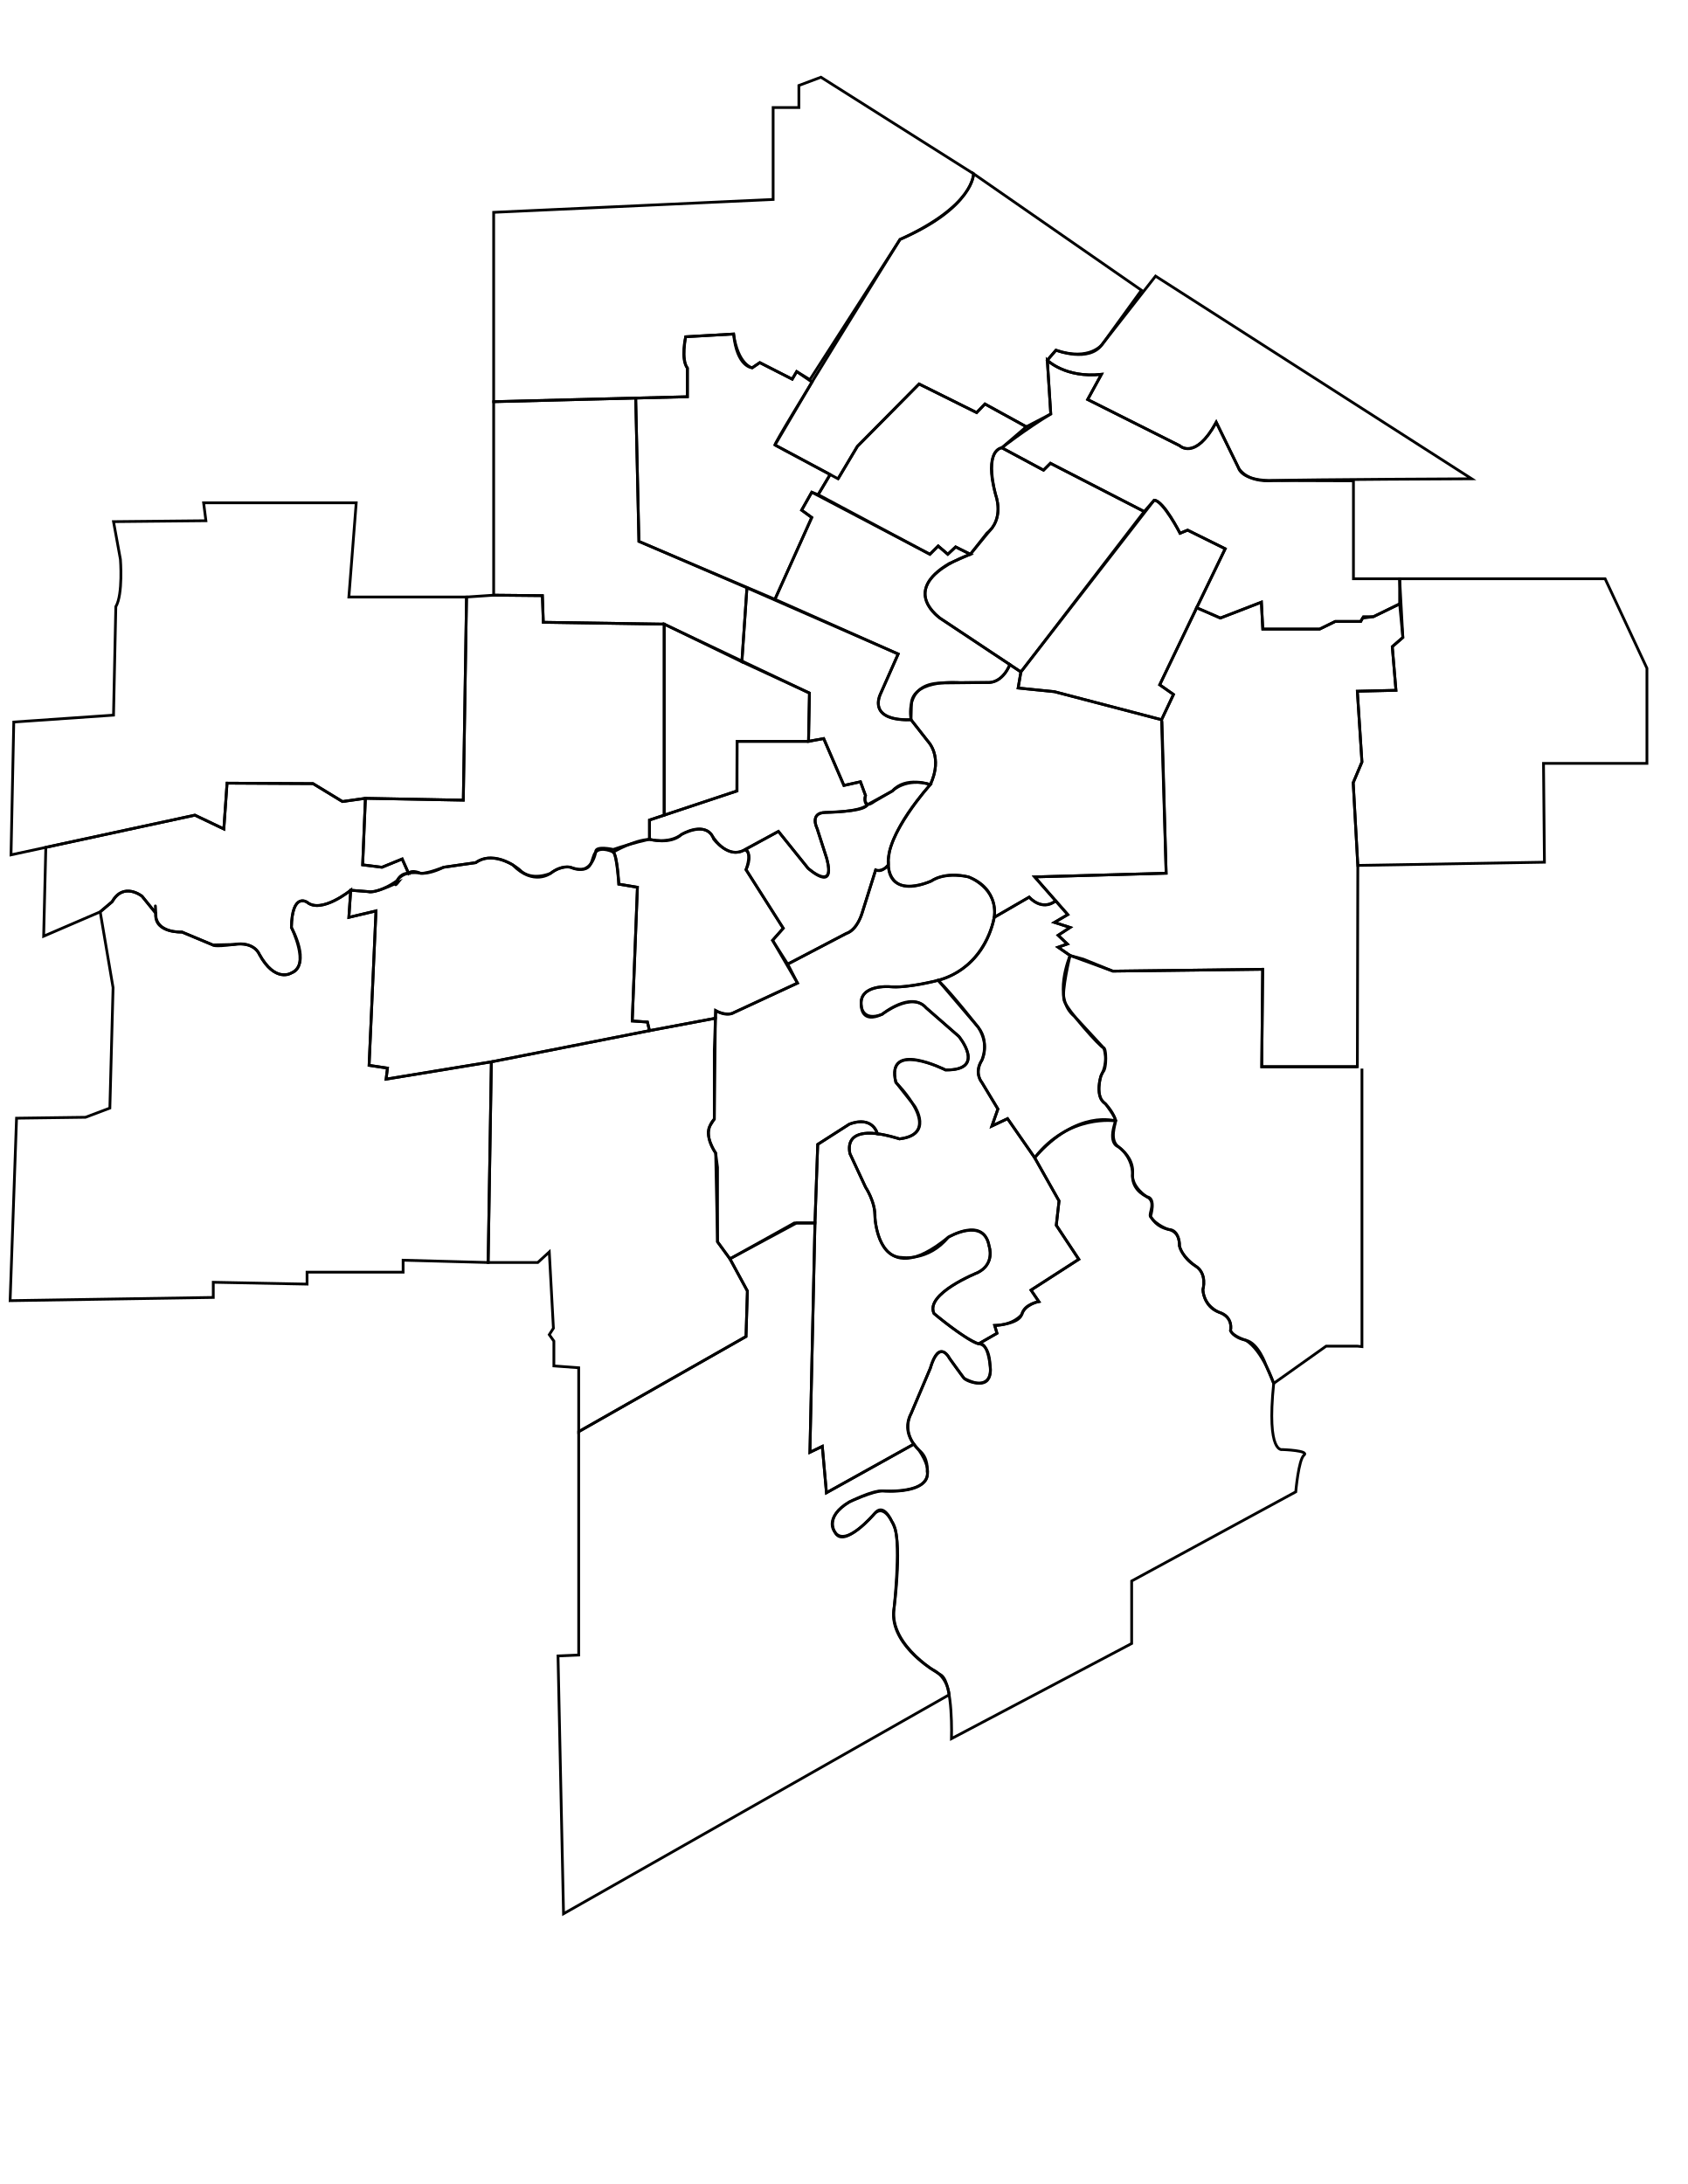
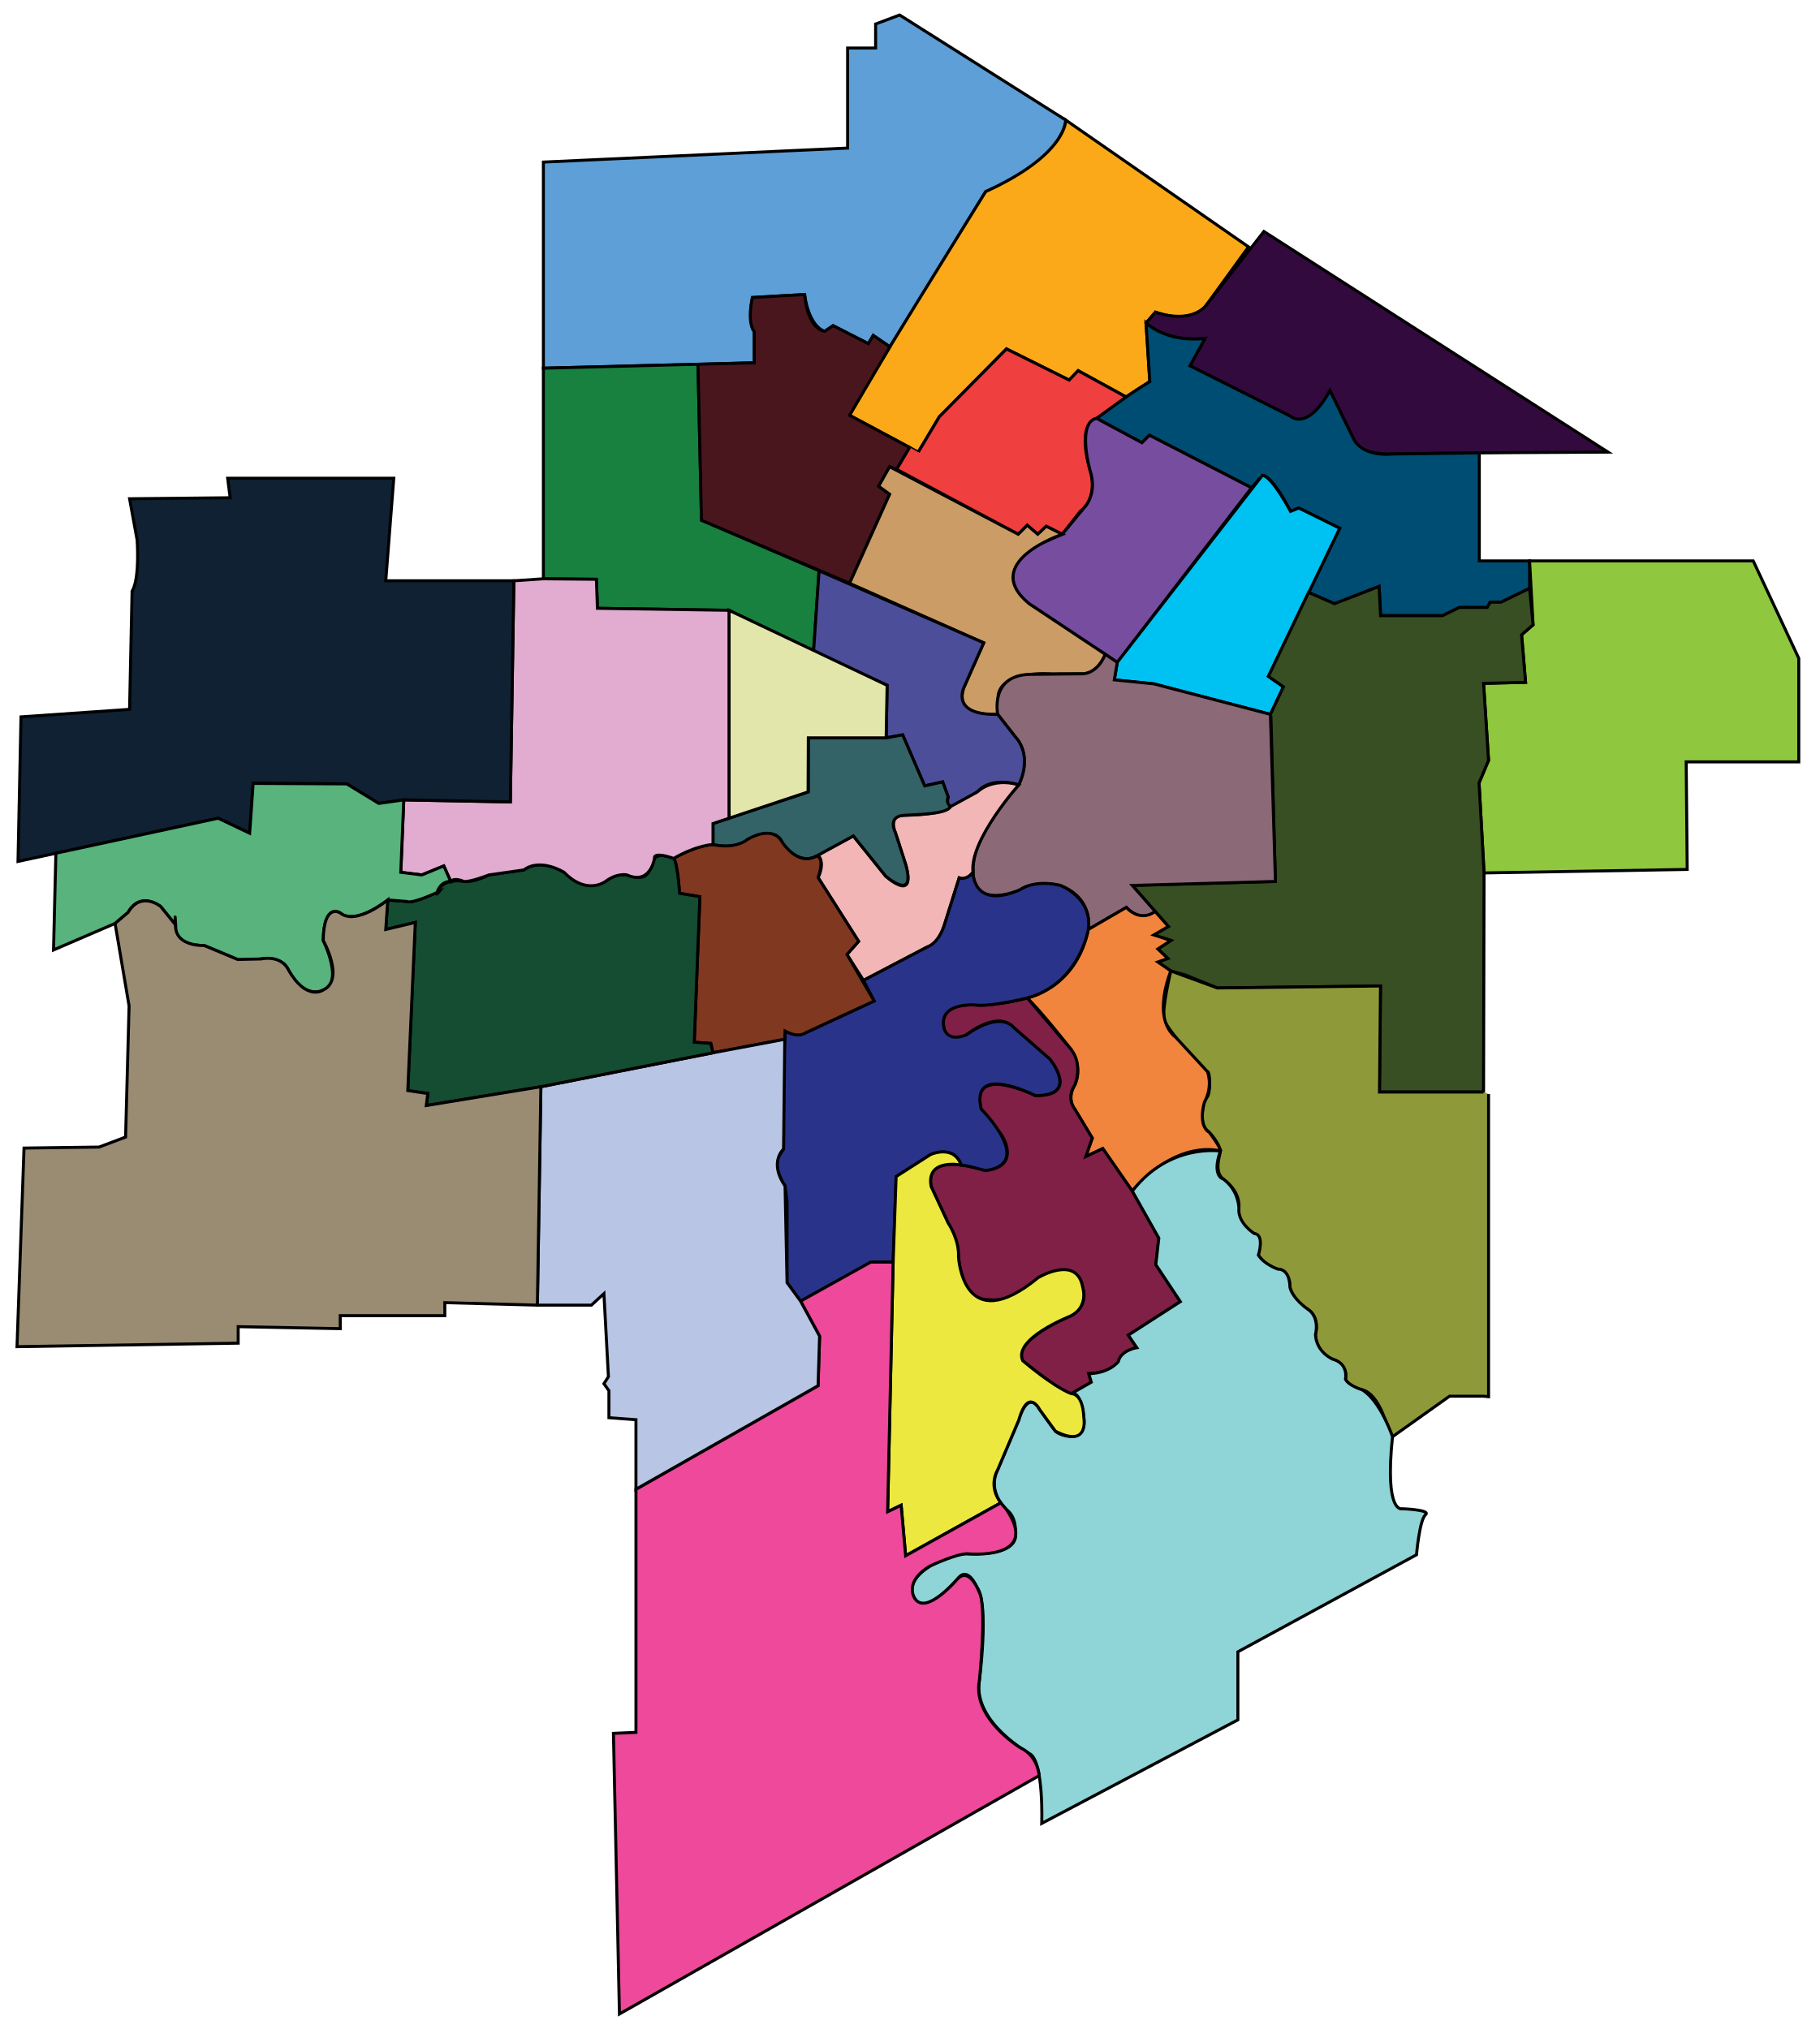
- <svg xmlns="http://www.w3.org/2000/svg" version="1.1" id="Layer_1" x="0px" y="0px" width="612px" height="792px" viewBox="0 0 612 792" enable-background="new 0 0 612 792" xml:space="preserve">
+ <svg xmlns="http://www.w3.org/2000/svg" version="1.1" id="Layer_1" x="0px" y="0px" width="606px" height="676px" viewBox="0 0 606 676" enable-background="new 0 0 606 676" xml:space="preserve">
  <g id="The_Maples">
-     <path fill="none" stroke="#000000" stroke-miterlimit="10" d="M179,145.667V77l101.333-4.667V39h9.333v-8l8-3l55.333,35   c0,0-0.001,12.333-26.667,23.833l-32.667,50.833l-4.792-2.917l-1.625,2.75l-11.75-6l-2.75,1.875c0,0-5.123-1-6.749-12.25l-17.376,1   c0,0-1.625,8.375,0.625,11.375v10.375L179,145.667z" />
+     <path fill="#5D9FD6" stroke="#000000" stroke-miterlimit="10" d="M181,122.667V54l101.333-4.667V16h9.333V8l8-3l55.333,35   c0,0-0.001,12.333-26.667,23.833l-31.909,51.722l-5.55-3.805l-1.625,2.75l-11.75-6l-2.75,1.875c0,0-5.123-1-6.749-12.25l-17.376,1   c0,0-1.625,8.375,0.625,11.375v10.375L181,122.667z" />
  </g>
  <g id="Kildonan">
-     <path fill="none" stroke="#000000" stroke-miterlimit="10" d="M353.001,63c0,0,0.542,11.416-26.667,23.833   c0,0-46.209,74.292-45.334,74.542l22.875,12.25l7-11.75l22.375-22.625l20.875,10.375l3-3.125l15,8.25l8.875-4.625l-1.25-19.5   l3.125-3.625c0,0,12.125,4.75,16.875-2.25l14.125-19.5L353.001,63z" />
+     <path fill="#FBA919" stroke="#000000" stroke-miterlimit="10" d="M355.001,40c0,0,0.542,11.416-26.667,23.833   c0,0-46.209,74.292-45.334,74.542l22.875,12.25l7-11.75l22.375-22.625l20.875,10.375l3-3.125l15.957,8.755l7.918-5.13l-1.25-19.5   l3.125-3.625c0,0,12.125,4.75,16.875-2.25l14.125-19.5L355.001,40z" />
  </g>
  <g id="River_East">
-     <path fill="none" stroke="#000000" stroke-miterlimit="10" d="M419,100.125l-19.25,24.625c0,0-4.5,6.375-16.875,2.25l-3.125,3.625   c0,0,6.375,6.5,19.625,5.125l-5,9.125l33.375,16.75c0,0,5.497,5.497,12.989-8.021c0.087-0.157,0.174-0.316,0.261-0.479l8,16.375   c0,0,0.75,5.125,13.375,4.75s71.25-0.625,71.25-0.625L419,100.125z" />
+     <path fill="#320A3E" stroke="#000000" stroke-miterlimit="10" d="M421,77.125l-19.25,24.625c0,0-4.5,6.375-16.875,2.25   l-3.125,3.625c0,0,6.375,6.5,19.625,5.125l-5,9.125l33.375,16.75c0,0,5.497,5.497,12.989-8.021   c0.087-0.157,0.174-0.316,0.261-0.479l8,16.375c0,0,0.75,5.125,13.375,4.75s71.25-0.625,71.25-0.625L421,77.125z" />
  </g>
  <g id="Rossmere">
-     <path fill="none" stroke="#000000" stroke-miterlimit="10" d="M379.75,130.625c0,0,6.75,6.625,19.625,5.125l-5,9.125l33.375,16.75   c0,0,5.625,5.375,13.25-8.5l8,16.375c0,0,2.625,5.664,12.75,4.77l29,0.096v35.51h16.75V219l-9.5,4.625h-3.625l-1,1.75h-9.25   l-5.625,2.75h-20.625l-0.5-9.75l-14.875,5.75l-8.625-3.75L444.25,199l-13.625-6.75l-2.75,1.125c0,0-5.875-11.875-9.375-12   l-3.625,4.125l-34-17.5l-2.5,2.5l-15.125-8.125c0,0,8.5-6.625,17.75-12.25L379.75,130.625z" />
+     <path fill="#004D73" stroke="#000000" stroke-miterlimit="10" d="M381.75,107.625c0,0,6.75,6.625,19.625,5.125l-5,9.125   l33.375,16.75c0,0,5.625,5.375,13.25-8.5l8,16.375c0,0,2.625,5.664,12.75,4.77l29.001-0.384l-0.001,35.99h16.75V196l-9.5,4.625   h-3.625l-1,1.75h-9.25l-5.625,2.75h-20.625l-0.5-9.75l-14.875,5.75l-8.625-3.75L446.25,176l-13.625-6.75l-2.75,1.125   c0,0-5.875-11.875-9.375-12l-3.625,4.125l-34-17.5l-2.5,2.5l-15.125-8.125c0,0,8.5-6.625,17.75-12.25L381.75,107.625z" />
  </g>
  <g id="Transcona">
-     <polygon fill="none" stroke="#000000" stroke-miterlimit="10" points="507.5,209.875 582,209.875 597.166,242.333 597.166,276.833    559.666,276.833 560,312.667 492.333,313.833 490.666,283.833 493.833,276.333 492.166,250.667 506.166,250.333 504.833,234.5    508.666,231.167  " />
+     <polygon fill="#8FC73E" stroke="#000000" stroke-miterlimit="10" points="509.5,186.875 584,186.875 599.166,219.333    599.166,253.833 561.666,253.833 562,289.667 494.333,290.833 492.666,260.833 495.833,253.333 494.166,227.667 508.166,227.333    506.833,211.5 510.666,208.167  " />
  </g>
  <g id="Tyndall_Park">
-     <polygon fill="none" stroke="#000000" stroke-miterlimit="10" points="179,145.667 230.501,144.353 231.667,196.333    270.833,213.166 269,240 240.833,226.333 197,225.666 196.667,216 179,215.833  " />
+     <polygon fill="#188140" stroke="#000000" stroke-miterlimit="10" points="181,122.667 232.501,121.353 233.667,173.333    272.833,190.166 271,217 242.833,203.333 199,202.666 198.667,193 181,192.833  " />
  </g>
  <g id="Burrows">
-     <path fill="none" stroke="#000000" stroke-miterlimit="10" d="M230.501,144.353l1.166,51.979l49.321,21l13.346-29.667l-3.667-2.667   l3.667-6.5l2.333,0.876l4.333-7.29l-20-10.71l13.425-22.82l-5.55-3.805l-1.625,2.75l-11.75-6l-2.75,1.875   c0,0-5.582-0.124-6.749-12.25l-17.376,1c0,0-1.959,8.043,0.625,11.375v10.375L230.501,144.353z" />
+     <path fill="#4A161D" stroke="#000000" stroke-miterlimit="10" d="M232.501,121.353l1.166,51.979l49.321,21l13.346-29.667   l-3.667-2.667l3.667-6.5l2.333,0.876l4.333-7.29l-20-10.71l13.425-22.82l-5.55-3.805l-1.625,2.75l-11.75-6l-2.75,1.875   c0,0-5.582-0.124-6.749-12.25l-17.376,1c0,0-1.959,8.043,0.625,11.375v10.375L232.501,121.353z" />
  </g>
  <g id="St._Johns">
-     <path fill="none" stroke="#000000" stroke-miterlimit="10" d="M303.875,173.625l7-11.75l22.375-22.625l20.875,10.375l3-3.125   l15,8.25l-8.875,7.625c0,0-6.748,0.875-2.248,17c0,0,3.334,8.959-3.166,13.959l-6,7.667l-5.334-2.667L343.669,201l-3.5-3l-3,3   l-40.502-21.625l4.333-7.29" />
+     <path fill="#EF3F3E" stroke="#000000" stroke-miterlimit="10" d="M305.875,150.625l7-11.75l22.375-22.625l20.875,10.375l3-3.125   l15.957,8.755l-9.832,7.12c0,0-6.748,0.875-2.248,17c0,0,3.334,8.959-3.166,13.959l-6,7.667l-5.334-2.667L345.669,178l-3.5-3l-3,3   l-40.502-21.625l4.333-7.29" />
  </g>
  <g id="Elmwood">
-     <path fill="none" stroke="#000000" stroke-miterlimit="10" d="M363.25,162.375l15.125,8.125l2.5-2.5l34,17.5l-44.707,58.167   l-29.333-19.5c0,0-14.167-9.5,3.333-19.833l7.668-3.334l7.268-8.824c0,0,4.732-4.427,1.898-12.801   C361.002,179.375,356.665,163.749,363.25,162.375z" />
+     <path fill="#774D9F" stroke="#000000" stroke-miterlimit="10" d="M365.25,139.375l15.125,8.125l2.5-2.5l34,17.5l-44.707,58.167   l-29.333-19.5c0,0-14.167-9.5,3.333-19.833l7.668-3.334l7.268-8.824c0,0,4.732-4.427,1.898-12.801   C363.002,156.375,358.665,140.749,365.25,139.375z" />
  </g>
  <g id="Concordia">
-     <path fill="none" stroke="#000000" stroke-miterlimit="10" d="M418.5,181.375l-48.332,62.292l-0.998,5.833l13.166,1.333L421.17,261   l4.333-9.167l-5-3.5L444.25,199l-13.625-6.75l-2.75,1.125C427.875,193.375,421.664,181.583,418.5,181.375z" />
+     <path fill="#00C2F2" stroke="#000000" stroke-miterlimit="10" d="M420.5,158.375l-48.332,62.292l-0.998,5.833l13.166,1.333   L423.17,238l4.333-9.167l-5-3.5L446.25,176l-13.625-6.75l-2.75,1.125C429.875,170.375,423.664,158.583,420.5,158.375z" />
  </g>
  <g id="Radisson">
-     <polygon fill="none" stroke="#000000" stroke-miterlimit="10" points="421.17,261.001 425.503,251.834 420.503,248.334    433.875,220.375 442.5,224.125 457.375,218.375 457.875,228.125 478.5,228.125 484.125,225.375 493.375,225.375 494.061,224.176    498,223.625 507.5,219 508.666,231.167 504.833,234.5 506.166,250.333 492.166,250.667 493.833,276.333 490.666,283.833    492.333,313.833 492.17,386.833 457.503,386.833 457.836,351.5 403.503,352.166 392.836,347.833 388.003,346.5 383.67,343.5    387.003,342.333 383.67,339.166 388.003,336.333 382.336,334.5 387.17,331.666 375.17,318 422.836,316.666 421.336,261.854  " />
+     <polygon fill="#384E23" stroke="#000000" stroke-miterlimit="10" points="423.17,238.001 427.503,228.834 422.503,225.334    435.875,197.375 444.5,201.125 459.375,195.375 459.875,205.125 480.5,205.125 486.125,202.375 495.375,202.375 496.375,200.625    500,200.625 509.5,196 510.666,208.167 506.833,211.5 508.166,227.333 494.166,227.667 495.833,253.333 492.666,260.833    494.333,290.833 494.17,363.833 459.503,363.833 459.836,328.5 405.503,329.166 394.836,324.833 390.003,323.5 385.67,320.5    389.003,319.333 385.67,316.166 390.003,313.333 384.336,311.5 389.17,308.666 377.17,295 424.836,293.666 423.336,238.854  " />
  </g>
  <g id="Point_Douglas">
-     <path fill="none" stroke="#000000" stroke-miterlimit="10" d="M280.988,217.333l13.346-29.667l-3.667-2.667l3.667-6.5L337.169,201   l3-3l3.5,3l2.833-2.667l5.334,2.667c0,0-27.836,9.335-11.001,23.167l25.33,16.839c0,0-2.494,6.826-8.161,6.493l-10,0.012   c0,0-16-1.345-17.5,6.988L330.337,261c0,0-15.167,1.332-11.167-9.168l6.5-14.667L280.988,217.333z" />
+     <path fill="#CB9C66" stroke="#000000" stroke-miterlimit="10" d="M282.988,194.333l13.346-29.667l-3.667-2.667l3.667-6.5   L339.169,178l3-3l3.5,3l2.833-2.667l5.334,2.667c0,0-27.836,9.335-11.001,23.167l25.33,16.839c0,0-2.494,6.826-8.161,6.493   l-10,0.012c0,0-16-1.345-17.5,6.988L332.337,238c0,0-15.167,1.332-11.167-9.168l6.5-14.667L282.988,194.333z" />
  </g>
  <g id="St._Boniface">
-     <path fill="none" stroke="#000000" stroke-miterlimit="10" d="M369.17,249.501l13.166,1.333l38.834,10.167l1.666,55.665L375.17,318   l7.614,8.672c0,0-4.28,4.161-9.614-1.339l-12.667,7.333c0,0,2.001-10.333-9.333-14.667c0,0-8.166-2-13.5,1.5   c0,0-18.5,8.333-15.167-10.5c0,0,1.166-9,14.833-24.5c0,0,4.833-9.167-1-15.833l-5.999-7.665c0,0-2.745-13.141,10.877-13.319   l16.79-0.182c0,0,5.156,0.681,8.161-6.493l4.003,2.661L369.17,249.501z" />
+     <path fill="#8C6977" stroke="#000000" stroke-miterlimit="10" d="M371.17,226.501l13.166,1.333l38.834,10.167l1.666,55.665   L377.17,295l7.614,8.672c0,0-4.28,4.161-9.614-1.339l-12.667,7.333c0,0,2.001-10.333-9.333-14.667c0,0-8.166-2-13.5,1.5   c0,0-18.5,8.333-15.167-10.5c0,0,1.166-9,14.833-24.5c0,0,4.833-9.167-1-15.833l-5.999-7.665c0,0-2.745-13.141,10.877-13.319   l16.79-0.182c0,0,5.156,0.681,8.161-6.493l4.003,2.661L371.17,226.501z" />
  </g>
  <g id="Logan">
-     <path fill="none" stroke="#000000" stroke-miterlimit="10" d="M269,240l1.833-26.833l54.836,24l-6.5,14.667   c0,0-4.997,9.503,11.167,9.168l5.999,7.665c0,0,5.835,5.667,1,15.833c0,0-9.019-3.16-13.76,2.336l-6.575,3.83   c0,0-4.332,3.5-3.166-2.167l-1.834-5l-6,1.334l-7.332-17l-5.5,1l0.333-17.5L269,240z" />
+     <path fill="#4D4E99" stroke="#000000" stroke-miterlimit="10" d="M271,217l1.833-26.833l54.836,24l-6.5,14.667   c0,0-4.997,9.503,11.167,9.168l5.999,7.665c0,0,5.835,5.667,1,15.833c0,0-9.019-3.16-13.76,2.336l-6.575,3.83   c0,0-4.332,3.5-3.166-2.167l-1.834-5l-6,1.334l-7.332-17l-5.5,1l0.333-17.5L271,217z" />
  </g>
  <g id="Fort_Rouge">
-     <path fill="none" stroke="#000000" stroke-miterlimit="10" d="M285.625,349.625l-5.5-8.625l3.875-4.375l-13.5-21.25   c0,0,2.5-4.625,0-7.5l11.75-6.375L293,314.875c0,0,10.25,9.375,6.75-3.625l-3.5-10.875c0,0-2.75-5.75,3-5.75   c0,0,12.875-0.029,15.375-2.89l8.951-4.899c0,0,4.846-4.962,13.76-2.336c0,0-16.508,18.5-15.234,29.125c0,0-2.102,3-4.602,1.875   l-4.875,15.5c0,0-1.75,6.375-5.75,7.5L285.625,349.625z" />
+     <path fill="#F2B6B6" stroke="#000000" stroke-miterlimit="10" d="M287.625,326.625l-5.5-8.625l3.875-4.375l-13.5-21.25   c0,0,2.5-4.625,0-7.5l11.75-6.375L295,291.875c0,0,10.25,9.375,6.75-3.625l-3.5-10.875c0,0-2.75-5.75,3-5.75   c0,0,12.875-0.029,15.375-2.89l8.951-4.899c0,0,4.846-4.962,13.76-2.336c0,0-16.508,18.5-15.234,29.125c0,0-2.102,3-4.602,1.875   l-4.875,15.5c0,0-1.75,6.375-5.75,7.5L287.625,326.625z" />
  </g>
  <g id="Wolseley">
-     <path fill="none" stroke="#000000" stroke-miterlimit="10" d="M293.168,268.833H267.25v18.003l-31.75,10.539v7   c0,0,7.625,2.083,11.625-1.771c0,0,9.375-5.229,11.625,1.646c0,0,5.283,7.206,11.125,4l12.375-6.75L293,314.875   c0,0,10.125,8.875,6.75-3.625l-3.5-10.875c0,0-2.905-5.458,3-5.75s14.25-0.529,15.375-2.89c0,0-1.705-1.236-0.79-3.236l-1.834-5   L306,284.833l-7.332-17L293.168,268.833z" />
+     <path fill="#336366" stroke="#000000" stroke-miterlimit="10" d="M295.168,245.833H269.25v18.003l-31.75,10.539v7   c0,0,7.625,2.083,11.625-1.771c0,0,9.375-5.229,11.625,1.646c0,0,5.283,7.206,11.125,4l12.375-6.75L295,291.875   c0,0,10.125,8.875,6.75-3.625l-3.5-10.875c0,0-2.905-5.458,3-5.75c5.905-0.292,14.25-0.529,15.375-2.89c0,0-1.705-1.236-0.79-3.236   l-1.834-5L308,261.833l-7.332-17L295.168,245.833z" />
  </g>
  <g id="Minto">
-     <polygon fill="none" stroke="#000000" stroke-miterlimit="10" points="267.25,268.833 293.168,268.833 293.501,251.333    240.833,226.333 240.833,295.604 267.167,286.836  " />
+     <polygon fill="#E2E6AB" stroke="#000000" stroke-miterlimit="10" points="269.25,245.833 295.168,245.833 295.501,228.333    242.833,203.333 242.833,272.604 269.167,263.836  " />
  </g>
  <g id="Southdale">
-     <path fill="none" stroke="#000000" stroke-miterlimit="10" d="M492.17,386.833h-34.667l0.333-35.333l-54.333,0.667l-15.5-5.667   c0,0-3.168,13.002-2.168,16.335s13.333,17.167,14.333,17.167s1.166,7.333-0.167,8.667s-2.667,8.501,0,10.834s4.5,5.834,4.5,7   s-2.334,6.833,1,9.333s5.5,5.834,5.167,9.667s1.501,6.667,5.167,8.5s0.5,6.166,1.333,7.166s1.999,3.667,6.499,4.667s4,6,4,6   s1,4.334,5.667,7.167s2.833,8.667,2.833,8.667s0.168,6.166,5.751,8.166s4.249,6.667,4.249,6.667s0.836,2.5,5.502,3.5   s7.333,9,7.333,9l2.833,6.667l19-13.5h11.335l1.665,0.167V387.502" />
+     <path fill="#8E9A39" stroke="#000000" stroke-miterlimit="10" d="M494.17,363.833h-34.667l0.333-35.333l-54.333,0.667l-15.5-5.667   c0,0-3.168,13.002-2.168,16.335s13.333,17.167,14.333,17.167s1.166,7.333-0.167,8.667s-2.667,8.501,0,10.834s4.5,5.834,4.5,7   s-2.334,6.833,1,9.333s5.5,5.834,5.167,9.667s1.501,6.667,5.167,8.5s0.5,6.166,1.333,7.166s1.999,3.667,6.499,4.667s4,6,4,6   s1,4.334,5.667,7.167s2.833,8.667,2.833,8.667s0.168,6.166,5.751,8.166s4.249,6.667,4.249,6.667s0.836,2.5,5.502,3.5   s7.333,9,7.333,9l2.833,6.667l19-13.5h11.335l1.665,0.167V364.502" />
  </g>
  <g id="St._Vital">
-     <path fill="none" stroke="#000000" stroke-miterlimit="10" d="M360.503,332.666l12.667-7.333c0,0,4.398,5.176,9.614,1.339   l4.386,4.995l-4.834,2.833l5.667,1.833l-4.333,2.833l3.333,3.167l-3.333,1.167l4.333,3c0,0-6.634,15.639,1.682,22.153   l10.483,11.349c0,0,2.027,4.629-0.987,10.231c0,0-2.344,7.697,1.654,10.066c0,0,3.877,5.047,3.666,6.203   c0,0-13.827-4.502-29.331,13.332l-9.837-14.166l-5.667,2.666l2.167-6.166L356,392.501c0,0-2.833-3.167,0-8   c0,0,2.982-5.169-1.259-11.918c0,0-9.573-12.252-14.573-17.085C340.168,355.498,356.501,352.331,360.503,332.666z" />
+     <path fill="#F1853E" stroke="#000000" stroke-miterlimit="10" d="M362.503,309.666l12.667-7.333c0,0,4.398,5.176,9.614,1.339   l4.386,4.995l-4.834,2.833l5.667,1.833l-4.333,2.833l3.333,3.167l-3.333,1.167l4.333,3c0,0-6.634,15.639,1.682,22.152l10.483,11.35   c0,0,2.027,4.629-0.987,10.23c0,0-2.344,7.697,1.654,10.066c0,0,3.877,5.047,3.666,6.203c0,0-13.827-4.502-29.331,13.332   l-9.837-14.166l-5.667,2.666l2.167-6.166L358,369.501c0,0-2.833-3.167,0-8c0,0,2.982-5.169-1.259-11.918   c0,0-9.573-12.252-14.573-17.085C342.168,332.498,358.501,329.331,362.503,309.666z" />
  </g>
  <g id="Riel">
-     <path fill="none" stroke="#000000" stroke-miterlimit="10" d="M340.168,355.498c0,0-10.168,2.833-17.334,2.333   c0,0-11.834-1.167-10.5,7.167c0,0,0,6.333,7.5,2.833c0,0,10.5-8.667,16-2.333l11.834,10.333c0,0,10.332,12.5-4.834,12.167   c0,0-21.834-10.833-18,4.5l6.833,8.667c0,0,6.835,10.501-5.499,11.834c0,0-20.5-7.167-18,5.333l5.666,12.167   c0,0,3.334,5.166,3.334,9.666c0,0,0.333,15.668,9.833,15.834c0,0,9.666,1.499,16.833-7.334c0,0,13.001-7.499,14.834,3.334   c0,0,2.333,6.166-4.167,9.5c0,0-19.333,7.834-15.833,14.834c0,0,12.502,10.333,16.168,11l6.666-3.832l-0.833-2.834   c0,0,8.666-0.334,9.833-4s6.167-4.666,6.167-4.666l-2.833-4.167l17.333-11.167l-8.167-12.333l1-8.833l-8.832-15.666l-9.837-14.166   l-5.667,2.666l2.167-6.166L356,392.501c0,0-3.002-3.499,0-8c0,0,2.912-6.704-1.259-11.918L340.168,355.498z" />
+     <path fill="#802046" stroke="#000000" stroke-miterlimit="10" d="M342.168,332.498c0,0-10.168,2.833-17.334,2.333   c0,0-11.834-1.167-10.5,7.167c0,0,0,6.333,7.5,2.833c0,0,10.5-8.667,16-2.333l11.834,10.333c0,0,10.332,12.5-4.834,12.167   c0,0-21.834-10.833-18,4.5l6.833,8.667c0,0,6.835,10.501-5.499,11.834c0,0-20.5-7.167-18,5.333l5.666,12.167   c0,0,3.334,5.166,3.334,9.666c0,0,0.333,15.668,9.833,15.834c0,0,9.666,1.499,16.833-7.334c0,0,13.001-7.499,14.834,3.334   c0,0,2.333,6.166-4.167,9.5c0,0-19.333,7.834-15.833,14.834c0,0,12.502,10.333,16.168,11l6.666-3.832l-0.833-2.834   c0,0,8.666-0.334,9.833-4s6.167-4.666,6.167-4.666l-2.833-4.167l17.333-11.167l-8.167-12.333l1-8.833l-8.832-15.666l-9.837-14.166   l-5.667,2.666l2.167-6.166L358,369.501c0,0-3.002-3.499,0-8c0,0,2.912-6.704-1.259-11.918L342.168,332.498z" />
  </g>
  <g id="Fort_Garry_-_Riverview">
-     <path fill="none" stroke="#000000" stroke-miterlimit="10" d="M285.625,349.625l21.25-11.125c0,0,3.703-0.99,5.75-7.5l4.875-15.5   c0,0,2.369,0.918,4.602-1.875c0,0-0.096,12.542,15.568,5.875c0,0,4.669-3.666,13.5-1.5c0,0,10.835,4.001,9.333,14.667   c0,0-2.834,17.998-20.335,22.832c0,0-12.001,3-17.334,2.333c0,0-11.833-1.001-10.5,7.167c0,0,0.5,5.5,7.5,2.833   c0,0,10.833-8.334,16-2.333l11.834,10.333c0,0,10.166,12.333-4.834,12.167c0,0-21.833-11.167-18,4.5c0,0,18.335,18.333,1.334,20.5   c0,0-5.719-1.676-8.02-1.854c0,0-1.402-6.646-10.191-3.479l-11.456,7.333l-1,28.5h-6.667l-24.167,13l-4.5-6.166v-27l-0.667-5.167   c0,0-4.333-6.5-2-10l1.5-2.333v-25l0.5-14.333c0,0,3.834,2.167,6.667,0.667l23-10.667L285.625,349.625z" />
+     <path fill="#2A338A" stroke="#000000" stroke-miterlimit="10" d="M287.625,326.625l21.25-11.125c0,0,3.703-0.99,5.75-7.5   l4.875-15.5c0,0,2.369,0.918,4.602-1.875c0,0-0.096,12.542,15.568,5.875c0,0,4.669-3.666,13.5-1.5c0,0,10.835,4.001,9.333,14.667   c0,0-2.834,17.998-20.335,22.832c0,0-12.001,3-17.334,2.333c0,0-11.833-1.001-10.5,7.167c0,0,0.5,5.5,7.5,2.833   c0,0,10.833-8.334,16-2.333l11.834,10.333c0,0,10.166,12.333-4.834,12.167c0,0-21.833-11.167-18,4.5c0,0,18.335,18.333,1.334,20.5   c0,0-5.719-1.676-8.02-1.854c0,0-1.402-6.646-10.191-3.479l-11.456,7.333l-1,28.5h-6.667l-24.167,13l-4.5-6.166v-27l-0.667-5.167   c0,0-4.333-6.5-2-10l1.5-2.333v-25l0.5-14.333c0,0,3.834,2.167,6.667,0.667l23-10.667L287.625,326.625z" />
  </g>
  <g id="Seine_River">
-     <path fill="none" stroke="#000000" stroke-miterlimit="10" d="M354.836,487.332l6.666-3.832l-0.833-2.834   c7.003-0.167,9.833-4,9.833-4c0.836-3.834,6.167-4.666,6.167-4.666l-2.833-4.167l17.333-11.167l-8.167-12.333l1-8.833   l-8.832-15.666c12.337-15.999,29.331-13.332,29.331-13.332c-2.999,8.502,1,9.333,1,9.333c5.168,3.835,5.167,9.667,5.167,9.667   c-0.498,5.002,5.167,8.5,5.167,8.5c3.502,0.336,1.333,7.166,1.333,7.166c2.002,3.168,6.499,4.667,6.499,4.667c4.167,0.002,4,6,4,6   c0.761,3.669,5.667,7.167,5.667,7.167c4.501,2.669,2.833,8.667,2.833,8.667c0.327,5.918,5.751,8.166,5.751,8.166   c5.418,1.502,4.249,6.667,4.249,6.667c1.001,2.169,5.502,3.5,5.502,3.5c6.169,3.669,10.166,15.667,10.166,15.667   c-2.667,25.84,3.166,23.996,3.166,23.996s9.833,0.333,7.833,2s-3,13.333-3,13.333l-59.501,32.334v22.667L345,630.499   c0,0,0.668-19.67-3.665-23.003c0,0-19.001-10.334-17.167-24.167c0,0,3.5-26.166-0.833-31.666c0,0-2.999-7.167-6.333-2.667   c0,0-11.334,13.167-14.334,6.5c0,0-4.256-4.833,5.289-10.833c0,0,8.377-4.333,12.211-4c0,0,17.666,1.166,16-7.167   c0,0,0.666-4.834-3-7.667c0,0-6.5-5.666-2.833-13.166l7-16.5c0,0,2.833-10.668,7-3.501c0,0,4.122,5.834,5.228,7.167   c1.106,1.333,10.631,4.874,9.439-4.667S354.836,487.332,354.836,487.332z" />
+     <path fill="#8FD4D7" stroke="#000000" stroke-miterlimit="10" d="M356.836,464.332l6.666-3.832l-0.833-2.834   c7.003-0.167,9.833-4,9.833-4c0.836-3.834,6.167-4.666,6.167-4.666l-2.833-4.167l17.333-11.167l-8.167-12.333l1-8.833   l-8.832-15.666c12.337-15.999,29.331-13.332,29.331-13.332c-2.999,8.502,1,9.333,1,9.333c5.168,3.835,5.167,9.667,5.167,9.667   c-0.498,5.002,5.167,8.5,5.167,8.5c3.502,0.336,1.333,7.166,1.333,7.166c2.002,3.168,6.499,4.667,6.499,4.667c4.167,0.002,4,6,4,6   c0.761,3.669,5.667,7.167,5.667,7.167c4.501,2.669,2.833,8.667,2.833,8.667c0.327,5.918,5.751,8.166,5.751,8.166   c5.418,1.502,4.249,6.667,4.249,6.667c1.001,2.169,5.502,3.5,5.502,3.5c6.169,3.669,10.166,15.667,10.166,15.667   c-2.667,25.84,3.166,23.996,3.166,23.996s9.833,0.333,7.833,2s-3,13.333-3,13.333l-59.501,32.334v22.667L347,607.499   c0,0,0.668-19.67-3.665-23.003c0,0-19.001-10.334-17.167-24.167c0,0,3.5-26.166-0.833-31.666c0,0-2.999-7.167-6.333-2.667   c0,0-11.334,13.167-14.334,6.5c0,0-4.256-4.833,5.289-10.833c0,0,8.377-4.333,12.211-4c0,0,17.666,1.166,16-7.167   c0,0,0.666-4.834-3-7.667c0,0-6.5-5.666-2.833-13.166l7-16.5c0,0,2.833-10.668,7-3.501c0,0,4.122,5.834,5.228,7.167   c1.106,1.333,10.631,4.874,9.439-4.667S356.836,464.332,356.836,464.332z" />
  </g>
  <g id="Fort_Richmond">
-     <path fill="none" stroke="#000000" stroke-miterlimit="10" d="M295.5,443.498l1-28.5l11.456-7.333c0,0,7.673-3.543,10.191,3.479   c0,0-11.812-2.314-9.98,7.188l5.666,12.167c0,0,3.725,5.413,3.445,11.291c0,0,1.389,27.539,26.555,6.875   c0,0,13.002-7.835,14.834,3.334c0,0,2.081,6.478-4.167,9.5c0,0-19.165,7.499-15.833,14.834c0,0,9.837,8.499,16.168,11   c0,0,3.834-0.341,4.166,7.83c0,0,2.017,10.558-9.439,4.667l-5.228-7.167c0,0-3.832-7.669-7,3.501l-7,16.5   c0,0-3.381,5.19,1.013,11.037l-31.681,17.632l-1.5-16.834l-4.5,2.167L295.5,443.498z" />
+     <path fill="#ECE83F" stroke="#000000" stroke-miterlimit="10" d="M297.5,420.498l1-28.5l11.456-7.333c0,0,7.673-3.543,10.191,3.479   c0,0-11.812-2.315-9.98,7.187l5.666,12.167c0,0,3.725,5.413,3.445,11.291c0,0,1.389,27.539,26.555,6.875   c0,0,13.002-7.835,14.834,3.334c0,0,2.081,6.478-4.167,9.5c0,0-19.165,7.499-15.833,14.834c0,0,9.837,8.499,16.168,11   c0,0,3.834-0.341,4.166,7.83c0,0,2.017,10.558-9.439,4.667l-5.228-7.167c0,0-3.832-7.669-7,3.501l-7,16.5   c0,0-3.381,5.191,1.013,11.037l-31.681,17.632l-1.5-16.834l-4.5,2.167L297.5,420.498z" />
  </g>
  <g id="River_Heights">
-     <path fill="none" stroke="#000000" stroke-miterlimit="10" d="M235.5,304.375c0,0,6.875,1.833,11.625-1.771   c0,0,7.112-4.482,10.805,0c0,0,5.219,9.315,11.945,5.646c0,0,3.125-0.125,0.625,7.125l13.5,21.25L280.125,341l9.042,15.499   l-23,10.667c0,0-2.167,1.832-6.667-0.667l-0.096,2.752L235.5,373.75l-0.75-3.125l-5.5-0.375l1.875-48.5l-6.75-1.125   c0,0-0.75-10.75-2-11.625C222.375,309,229.75,304.625,235.5,304.375z" />
+     <path fill="#803920" stroke="#000000" stroke-miterlimit="10" d="M237.5,281.375c0,0,6.875,1.833,11.625-1.771   c0,0,7.112-4.482,10.805,0c0,0,5.219,9.315,11.945,5.646c0,0,3.125-0.125,0.625,7.125l13.5,21.25L282.125,318l9.042,15.499   l-23,10.667c0,0-2.167,1.832-6.667-0.667l-0.096,2.752L237.5,350.75l-0.75-3.125l-5.5-0.375l1.875-48.5l-6.75-1.125   c0,0-0.75-10.75-2-11.625C224.375,286,231.75,281.625,237.5,281.375z" />
  </g>
  <g id="St._Norbert">
-     <path fill="none" stroke="#000000" stroke-miterlimit="10" d="M204.334,693.998l139.816-79.412c0,0-0.353-6.55-6.334-9.318   c0,0-16.038-9.794-13.595-22.363c0,0,2.292-21.861,0.368-28.383c0,0-3.278-9.844-7.589-5.524c0,0-10.5,12.497-14.334,6.5   c0,0-3.754-5.669,5.289-10.833c0,0,8.717-4.035,12.211-4c0,0,24.834,2.496,13-14.834l-1.82-2.129l-31.681,17.632l-1.5-16.834   l-4.5,2.167l1.834-83.167H288l-23.333,13l6.333,11.67l-0.5,16.5l-60.667,34.5v81l-7.5,0.333L204.334,693.998z" />
+     <path fill="#EE499A" stroke="#000000" stroke-miterlimit="10" d="M206.334,670.998l139.816-79.412c0,0-0.353-6.55-6.334-9.318   c0,0-16.038-9.794-13.595-22.363c0,0,2.292-21.861,0.368-28.383c0,0-3.278-9.844-7.589-5.524c0,0-10.5,12.497-14.334,6.5   c0,0-3.754-5.669,5.289-10.833c0,0,8.717-4.035,12.211-4c0,0,24.834,2.496,13-14.834l-1.82-2.129l-31.681,17.632l-1.5-16.834   l-4.5,2.167l1.834-83.167H290l-23.333,13l6.333,11.67l-0.5,16.5l-60.667,34.5v81l-7.5,0.333L206.334,670.998z" />
  </g>
  <g id="Fort_Whyte">
-     <path fill="none" stroke="#000000" stroke-miterlimit="10" d="M235.5,373.75l23.904-4.499L259,405.832c0,0-5,4.332,0.5,12.333   l0.667,32.167l4.5,6.166l6.333,11.67l-0.5,16.5l-60.667,34.5V496l-9.002-0.667v-9L199.166,484l1.5-2.334l-1.5-27.666l-4.167,3.833   h-18l1.167-72.771L235.5,373.75z" />
+     <path fill="#B8C5E5" stroke="#000000" stroke-miterlimit="10" d="M237.5,350.75l23.904-4.499L261,382.832c0,0-5,4.332,0.5,12.333   l0.667,32.167l4.5,6.166l6.333,11.67l-0.5,16.5l-60.667,34.5V473l-9.002-0.667v-9L201.166,461l1.5-2.334l-1.5-27.666l-4.167,3.833   h-18l1.167-72.771L237.5,350.75z" />
  </g>
  <g id="Tuxedo">
-     <path fill="none" stroke="#000000" stroke-miterlimit="10" d="M178.166,385.062L235.5,373.75l-0.75-3.125l-5.5-0.375l1.875-48.5   l-6.75-1.125c0,0-0.456-10.292-2-11.625c0,0-4.378-2.167-6.378,0s-0.328,8.501-9.164,5.501c0,0-3.169-0.978-7.169,2.178   c0,0-7,3.155-11.333-1.345c0,0-8.667-7.5-15.833-2.5l-5.667,0.791l-6,0.876c0,0-4.667,2.522-8.333,2.178c0,0-5.833-1.345-8.5,2.655   c0,0-6,4.5-10.5,4l-6.333-0.5l-0.667,9.832l9.833-2.332l-2.5,56l6.667,1l-0.5,4L178.166,385.062z" />
+     <path fill="#144D32" stroke="#000000" stroke-miterlimit="10" d="M180.166,362.062L237.5,350.75l-0.75-3.125l-5.5-0.375l1.875-48.5   l-6.75-1.125c0,0-0.728-10.562-2-11.625c0,0-4.378-2.167-6.378,0s-0.328,8.501-9.164,5.501c0,0-3.169-0.978-7.169,2.178   c0,0-7,3.155-11.333-1.345c0,0-8.667-7.5-15.833-2.5l-5.667,0.791l-6,0.876c0,0-4.667,2.522-8.333,2.178c0,0-5.833-1.345-8.5,2.655   c0,0-6,4.5-10.5,4l-6.333-0.5l-0.667,9.832l9.833-2.332l-2.5,56l6.667,1l-0.5,4L180.166,362.062z" />
  </g>
  <g id="St._James">
-     <path fill="none" stroke="#000000" stroke-miterlimit="10" d="M179,215.833L196.667,216l0.333,9.667l43.833,0.667v69.272   l-5.333,1.771v7c0,0-5.947,1.209-13.125,3.662c0,0-6.71-1.537-6.378,0.963c0,0-1.327,9.002-9.164,5.501   c0,0-3.168-0.811-7.169,2.178c0,0-6.195,4.738-13.765-3.054c0,0-7.9-4.957-13.402-0.791l-11.667,1.667c0,0-6,2.391-8.333,2.178   c0,0-3.06-1.488-4.364,0l-2.304-5.179l-7.333,3l-7-0.875l1-24.125l35.5,0.667l1.167-73.666L179,215.833z" />
+     <path fill="#E1ACCF" stroke="#000000" stroke-miterlimit="10" d="M181,192.833L198.667,193l0.333,9.667l43.833,0.667v69.272   l-5.333,1.771v7c0,0-5.082,0.042-13.125,4.625c0,0-6.71-2.5-6.378,0c0,0-1.327,9.002-9.164,5.501c0,0-3.168-0.811-7.169,2.178   c0,0-6.195,4.738-13.765-3.054c0,0-7.9-4.957-13.402-0.791l-11.667,1.667c0,0-6,2.391-8.333,2.178c0,0-3.06-1.488-4.364,0   l-2.304-5.179l-7.333,3l-7-0.875l1-24.125l35.5,0.667l1.167-73.666L181,192.833z" />
  </g>
  <g id="Assiniboia">
-     <path fill="none" stroke="#000000" stroke-miterlimit="10" d="M169.163,216.5h-42.666l2.665-34.166H73.829l0.833,6.5l-33.5,0.333   l2.5,13.667c0,0,1,12.667-1.667,17.167l-0.833,39.333l-36.167,2.5l-1,48.167l66.667-14.396l10.5,5.007l1.167-16.61l31.167,0.167   l10.667,6.5l8.333-1.168l35.5,0.667L169.163,216.5z" />
+     <path fill="#0F2132" stroke="#000000" stroke-miterlimit="10" d="M171.163,193.5h-42.666l2.665-34.166H75.829l0.833,6.5   l-33.5,0.333l2.5,13.667c0,0,1,12.667-1.667,17.167l-0.833,39.333l-36.167,2.5l-1,48.167l66.667-14.396l10.5,5.007l1.167-16.61   l31.167,0.167l10.667,6.5l8.333-1.168l35.5,0.667L171.163,193.5z" />
  </g>
  <g id="Kirkland_Park">
-     <path fill="none" stroke="#000000" stroke-miterlimit="10" d="M132.496,289.5l-1,24.125l7,0.875l7.333-3l2.304,5.179   c0,0-2.635-0.345-4.136,2.655s0.332,0.667,0.332,0.667s-8.998,4.333-10.832,3.333l-6.333-0.5c0,0-10.834,8.667-15.834,4.333   c0,0-5.333-3.833-5.667,9.167c0,0,7,14.167,0,16.5c0,0-6.167,3.667-11.667-6.833c0,0-1.5-4.5-9.167-3.5s-7.667,0.167-7.667,0.167   l-11.167-4.667c0,0-9.857,0.477-9.541-6.333c0.008-0.163,0.021-0.329,0.041-0.5l-5-6.167c0,0-6.833-5.333-10.833,2l-4.333,3.667   l-20.5,8.833l0.785-32.225l54.048-11.671l10.5,5.007l1.167-16.61l31.167,0.167l10.667,6.5L132.496,289.5z" />
+     <path fill="#58B37D" stroke="#000000" stroke-miterlimit="10" d="M134.496,266.5l-1,24.125l7,0.875l7.333-3l2.304,5.179   c0,0-2.635-0.345-4.136,2.655s0.332,0.667,0.332,0.667s-8.998,4.333-10.832,3.333l-6.333-0.5c0,0-10.834,8.667-15.834,4.333   c0,0-5.333-3.833-5.667,9.167c0,0,7,14.167,0,16.5c0,0-6.167,3.667-11.667-6.833c0,0-1.5-4.5-9.167-3.5s-7.667,0.167-7.667,0.167   l-11.167-4.667c0,0-9.857,0.477-9.541-6.333c0.008-0.163,0.021-0.329,0.041-0.5l-5-6.167c0,0-6.833-5.333-10.833,2l-4.333,3.667   l-20.5,8.833l0.785-32.225l54.048-11.671l10.5,5.007l1.167-16.61l31.167,0.167l10.667,6.5L134.496,266.5z" />
  </g>
  <g id="Charleswood">
-     <path fill="none" stroke="#000000" stroke-miterlimit="10" d="M3.667,471.667l73.667-1.167V465l34,0.667v-4.333h34.833V457   l30.832,0.833l1.167-72.771l-38.168,6.272l0.5-4l-6.667-1l2.5-56l-9.833,2.332l0.667-9.832c0,0-10.506,8.668-15.834,4.333   c0,0-5.504-3.665-5.667,9.167c0,0,7.329,13.002,0,16.5c0,0-5.505,4.001-11.667-6.833c0,0-2.004-4.832-9.167-3.5l-7.667,0.167   l-11.167-4.667c0,0-9.252,0.502-9.541-6.333s0.041-0.5,0.041-0.5l-5-6.167c0,0-6.504-5.332-10.833,2l-4.333,3.667L41,358.166   l-1.167,43.667L31,405.166l-25,0.333L3.667,471.667z" />
+     <path fill="#998C73" stroke="#000000" stroke-miterlimit="10" d="M5.667,448.667l73.667-1.167V442l34,0.667v-4.333h34.833V434   l30.832,0.833l1.167-72.771l-38.168,6.271l0.5-4l-6.667-1l2.5-56l-9.833,2.332l0.667-9.832c0,0-10.506,8.668-15.834,4.333   c0,0-5.504-3.665-5.667,9.167c0,0,7.329,13.002,0,16.5c0,0-5.505,4.001-11.667-6.833c0,0-2.004-4.832-9.167-3.5l-7.667,0.167   l-11.167-4.667c0,0-9.252,0.502-9.541-6.333s0.041-0.5,0.041-0.5l-5-6.167c0,0-6.504-5.332-10.833,2l-4.333,3.667L43,335.166   l-1.167,43.667L33,382.166l-25,0.333L5.667,448.667z" />
  </g>
</svg>
